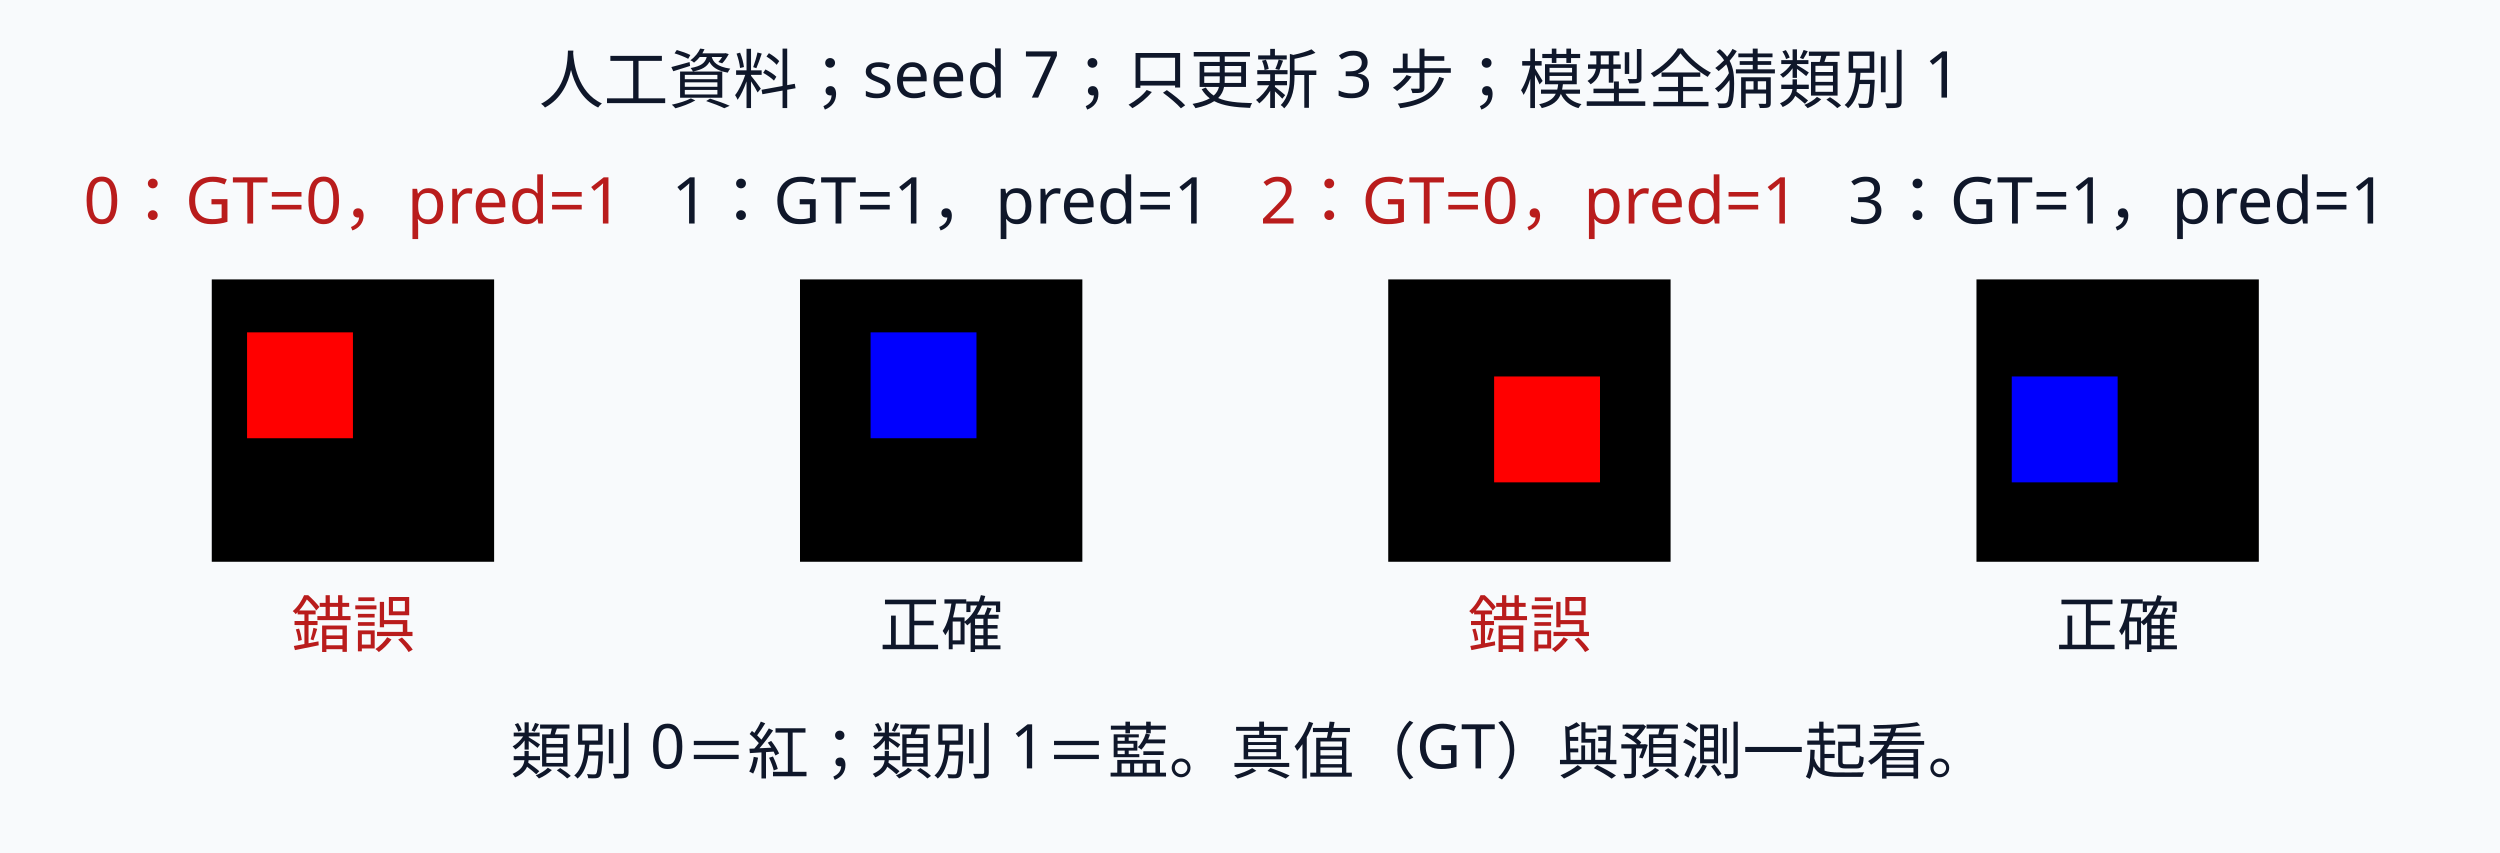
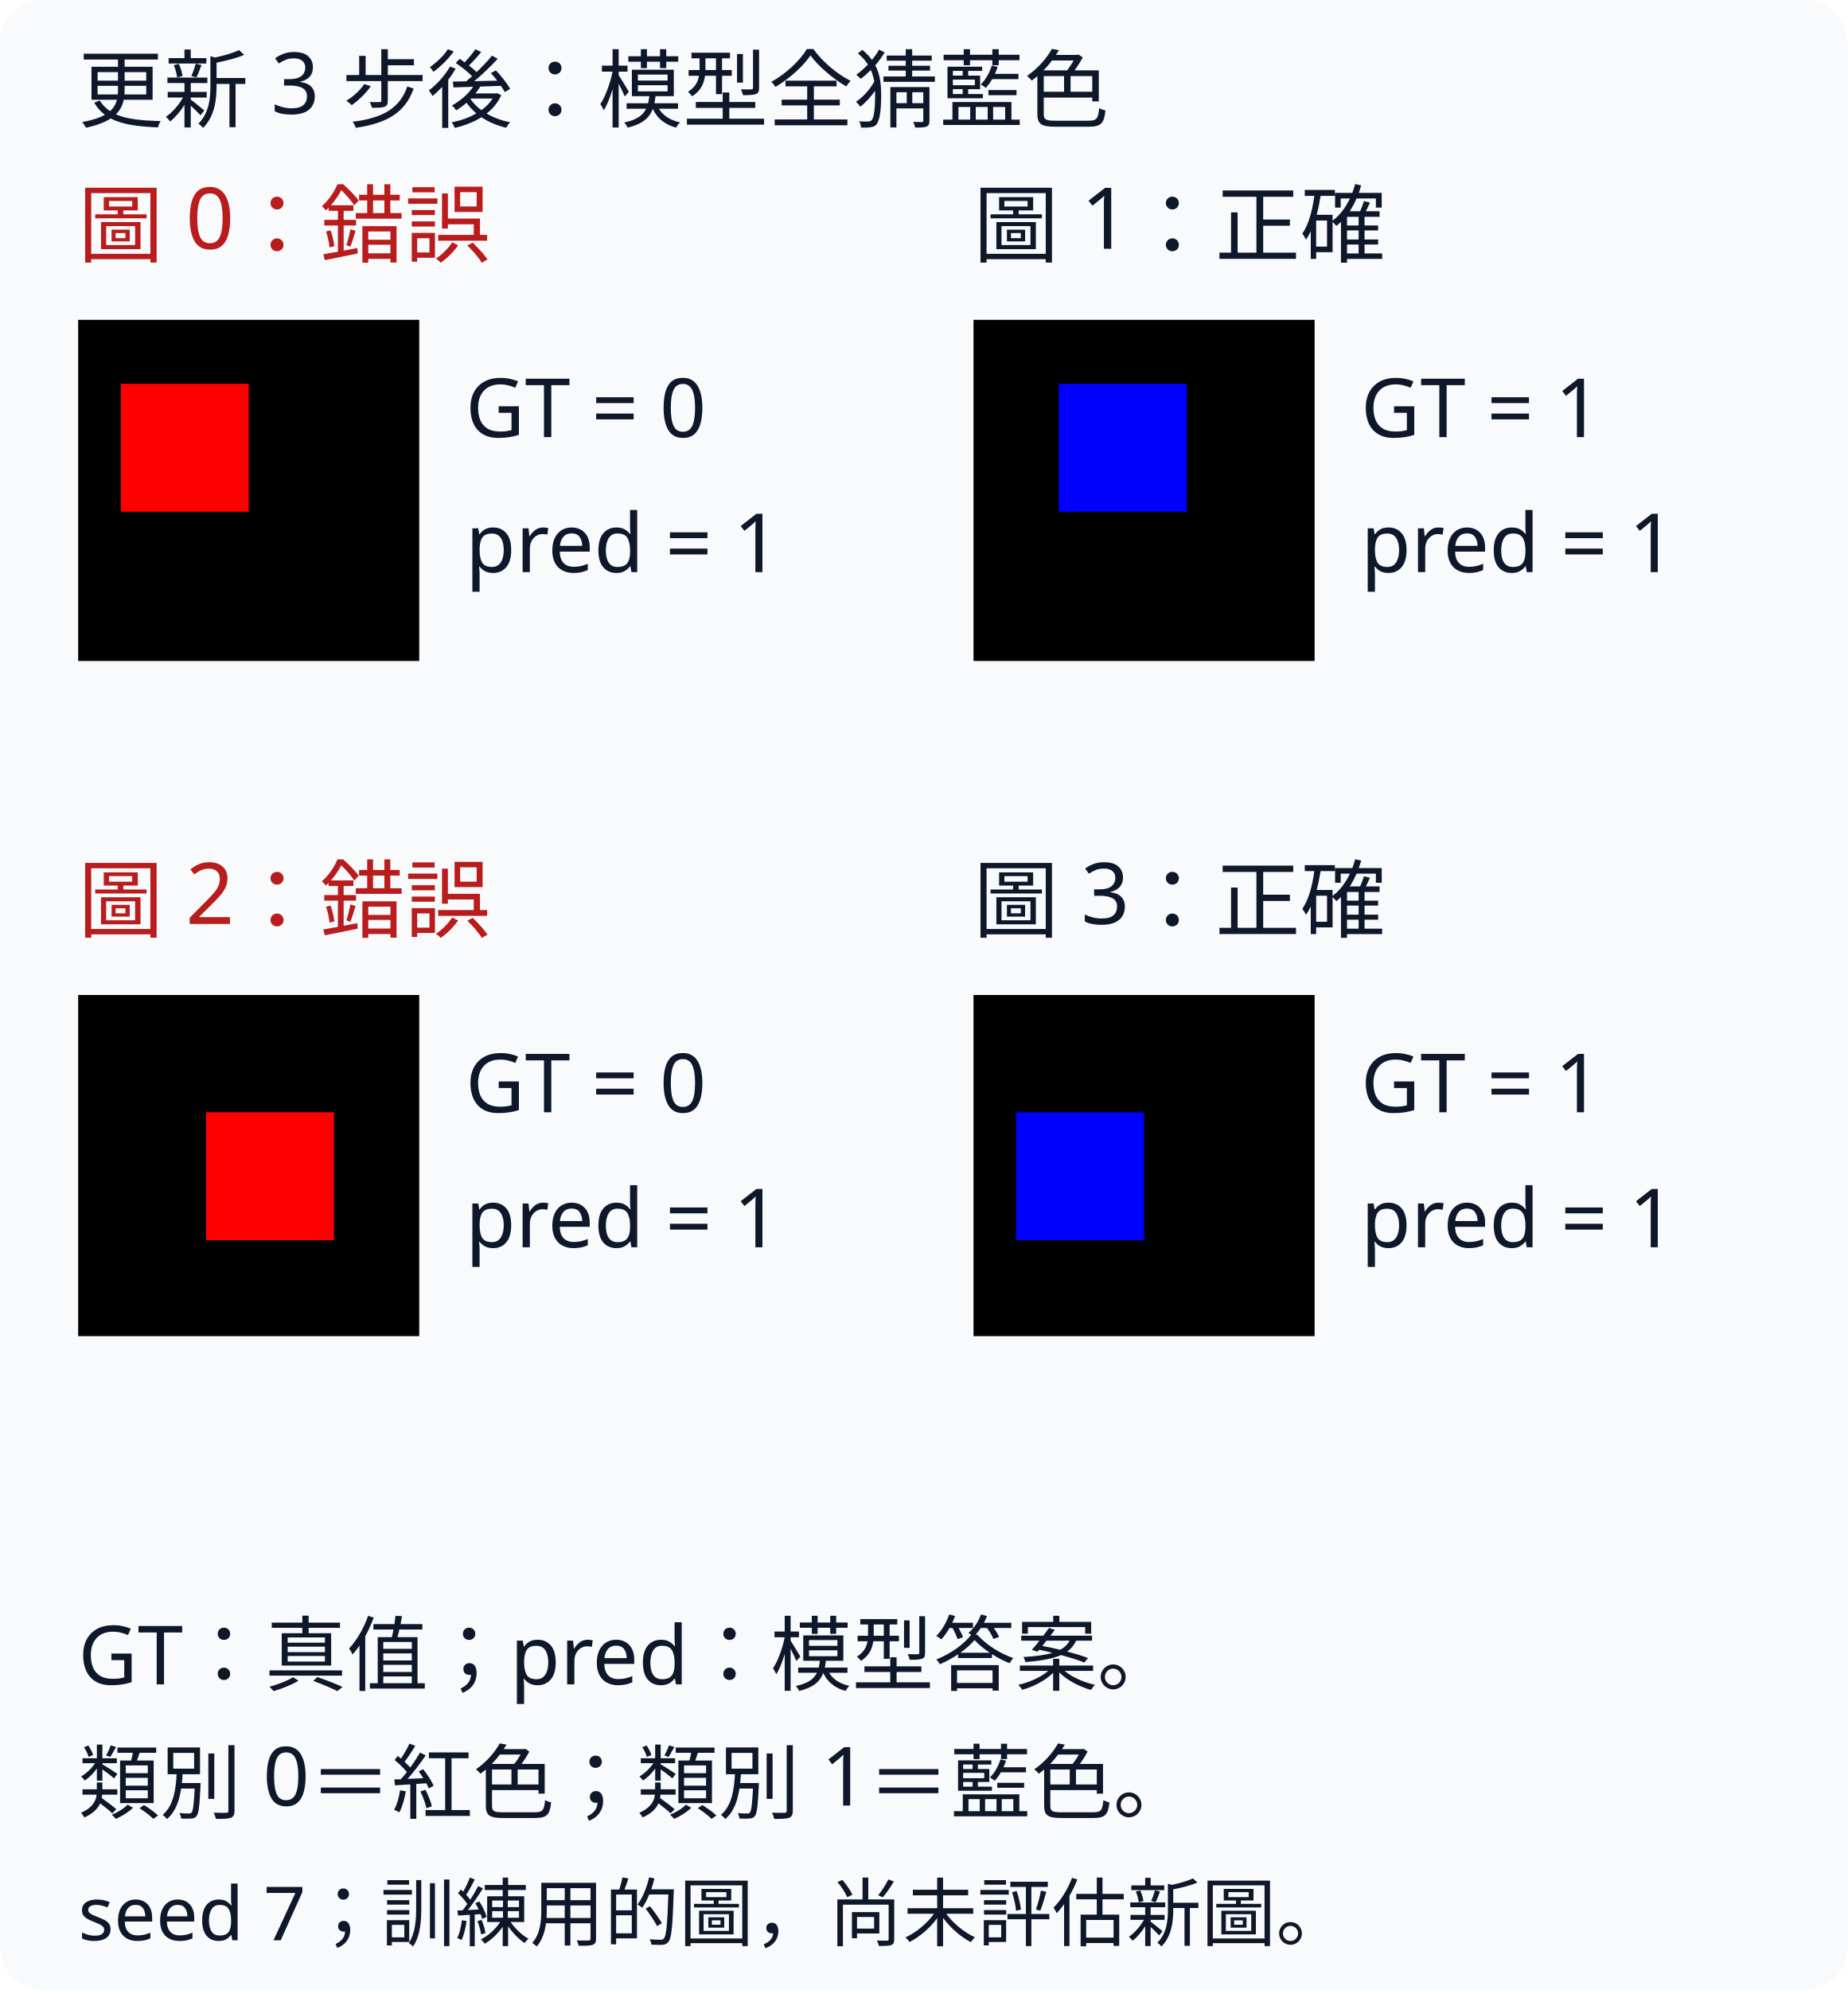
- <svg xmlns="http://www.w3.org/2000/svg" viewBox="0 0 850 290" role="img" aria-labelledby="title desc">
-   <rect width="850" height="290" fill="#f8fafc" />
-   <g font-family="sans-serif" text-anchor="middle" font-size="22" fill="#0f172a">
-     <text x="425" y="35">人工資料；seed 7；只更新 3 步；模型全猜類別 1</text>
-     <text x="120" y="76" fill="#b91c1c">0：GT=0，pred=1</text>
-     <text x="320" y="76">1：GT=1，pred=1</text>
-     <text x="520" y="76" fill="#b91c1c">2：GT=0，pred=1</text>
-     <text x="720" y="76">3：GT=1，pred=1</text>
-   </g>
-   <g fill="#000">
-     <rect x="72" y="95" width="96" height="96" />
-     <rect x="272" y="95" width="96" height="96" />
-     <rect x="472" y="95" width="96" height="96" />
-     <rect x="672" y="95" width="96" height="96" />
-   </g>
-   <rect x="84" y="113" width="36" height="36" fill="#f00" />
-   <rect x="296" y="113" width="36" height="36" fill="#00f" />
-   <rect x="508" y="128" width="36" height="36" fill="#f00" />
-   <rect x="684" y="128" width="36" height="36" fill="#00f" />
-   <g font-family="sans-serif" text-anchor="middle" font-size="21" fill="#0f172a">
-     <text x="120" y="220" fill="#b91c1c">錯誤</text>
-     <text x="320" y="220">正確</text>
-     <text x="520" y="220" fill="#b91c1c">錯誤</text>
-     <text x="720" y="220">正確</text>
-     <text x="425" y="263">類別 0＝紅；類別 1＝藍。真值（GT）與預測一起看。</text>
+ <svg xmlns="http://www.w3.org/2000/svg" viewBox="0 0 520 560" role="img" aria-labelledby="title desc">
+   <rect width="520" height="560" rx="12" fill="#f8fafc" />
+   <g font-family="sans-serif" fill="#0f172a">
+     <text x="22" y="34" font-size="24">更新 3 步後：模型全猜藍色</text>
+     <text x="22" y="72" font-size="24" fill="#b91c1c">圖 0：錯誤</text>
+     <rect x="22" y="90" width="96" height="96" fill="#000" />
+     <rect x="34" y="108" width="36" height="36" fill="#f00" />
+     <text x="131" y="123" font-size="23">GT = 0</text>
+     <text x="131" y="161" font-size="23">pred = 1</text>
+     <text x="274" y="72" font-size="24" fill="#0f172a">圖 1：正確</text>
+     <rect x="274" y="90" width="96" height="96" fill="#000" />
+     <rect x="298" y="108" width="36" height="36" fill="#00f" />
+     <text x="383" y="123" font-size="23">GT = 1</text>
+     <text x="383" y="161" font-size="23">pred = 1</text>
+     <text x="22" y="262" font-size="24" fill="#b91c1c">圖 2：錯誤</text>
+     <rect x="22" y="280" width="96" height="96" fill="#000" />
+     <rect x="58" y="313" width="36" height="36" fill="#f00" />
+     <text x="131" y="313" font-size="23">GT = 0</text>
+     <text x="131" y="351" font-size="23">pred = 1</text>
+     <text x="274" y="262" font-size="24" fill="#0f172a">圖 3：正確</text>
+     <rect x="274" y="280" width="96" height="96" fill="#000" />
+     <rect x="286" y="313" width="36" height="36" fill="#00f" />
+     <text x="383" y="313" font-size="23">GT = 1</text>
+     <text x="383" y="351" font-size="23">pred = 1</text>
+     <text x="22" y="474" font-size="23">GT：真值；pred：模型答案。</text>
+     <text x="22" y="510" font-size="23">類別 0＝紅色；類別 1＝藍色。</text>
+     <text x="22" y="546" font-size="21">seed 7；訓練用的圖，尚未評估新圖。</text>
  </g>
</svg>
